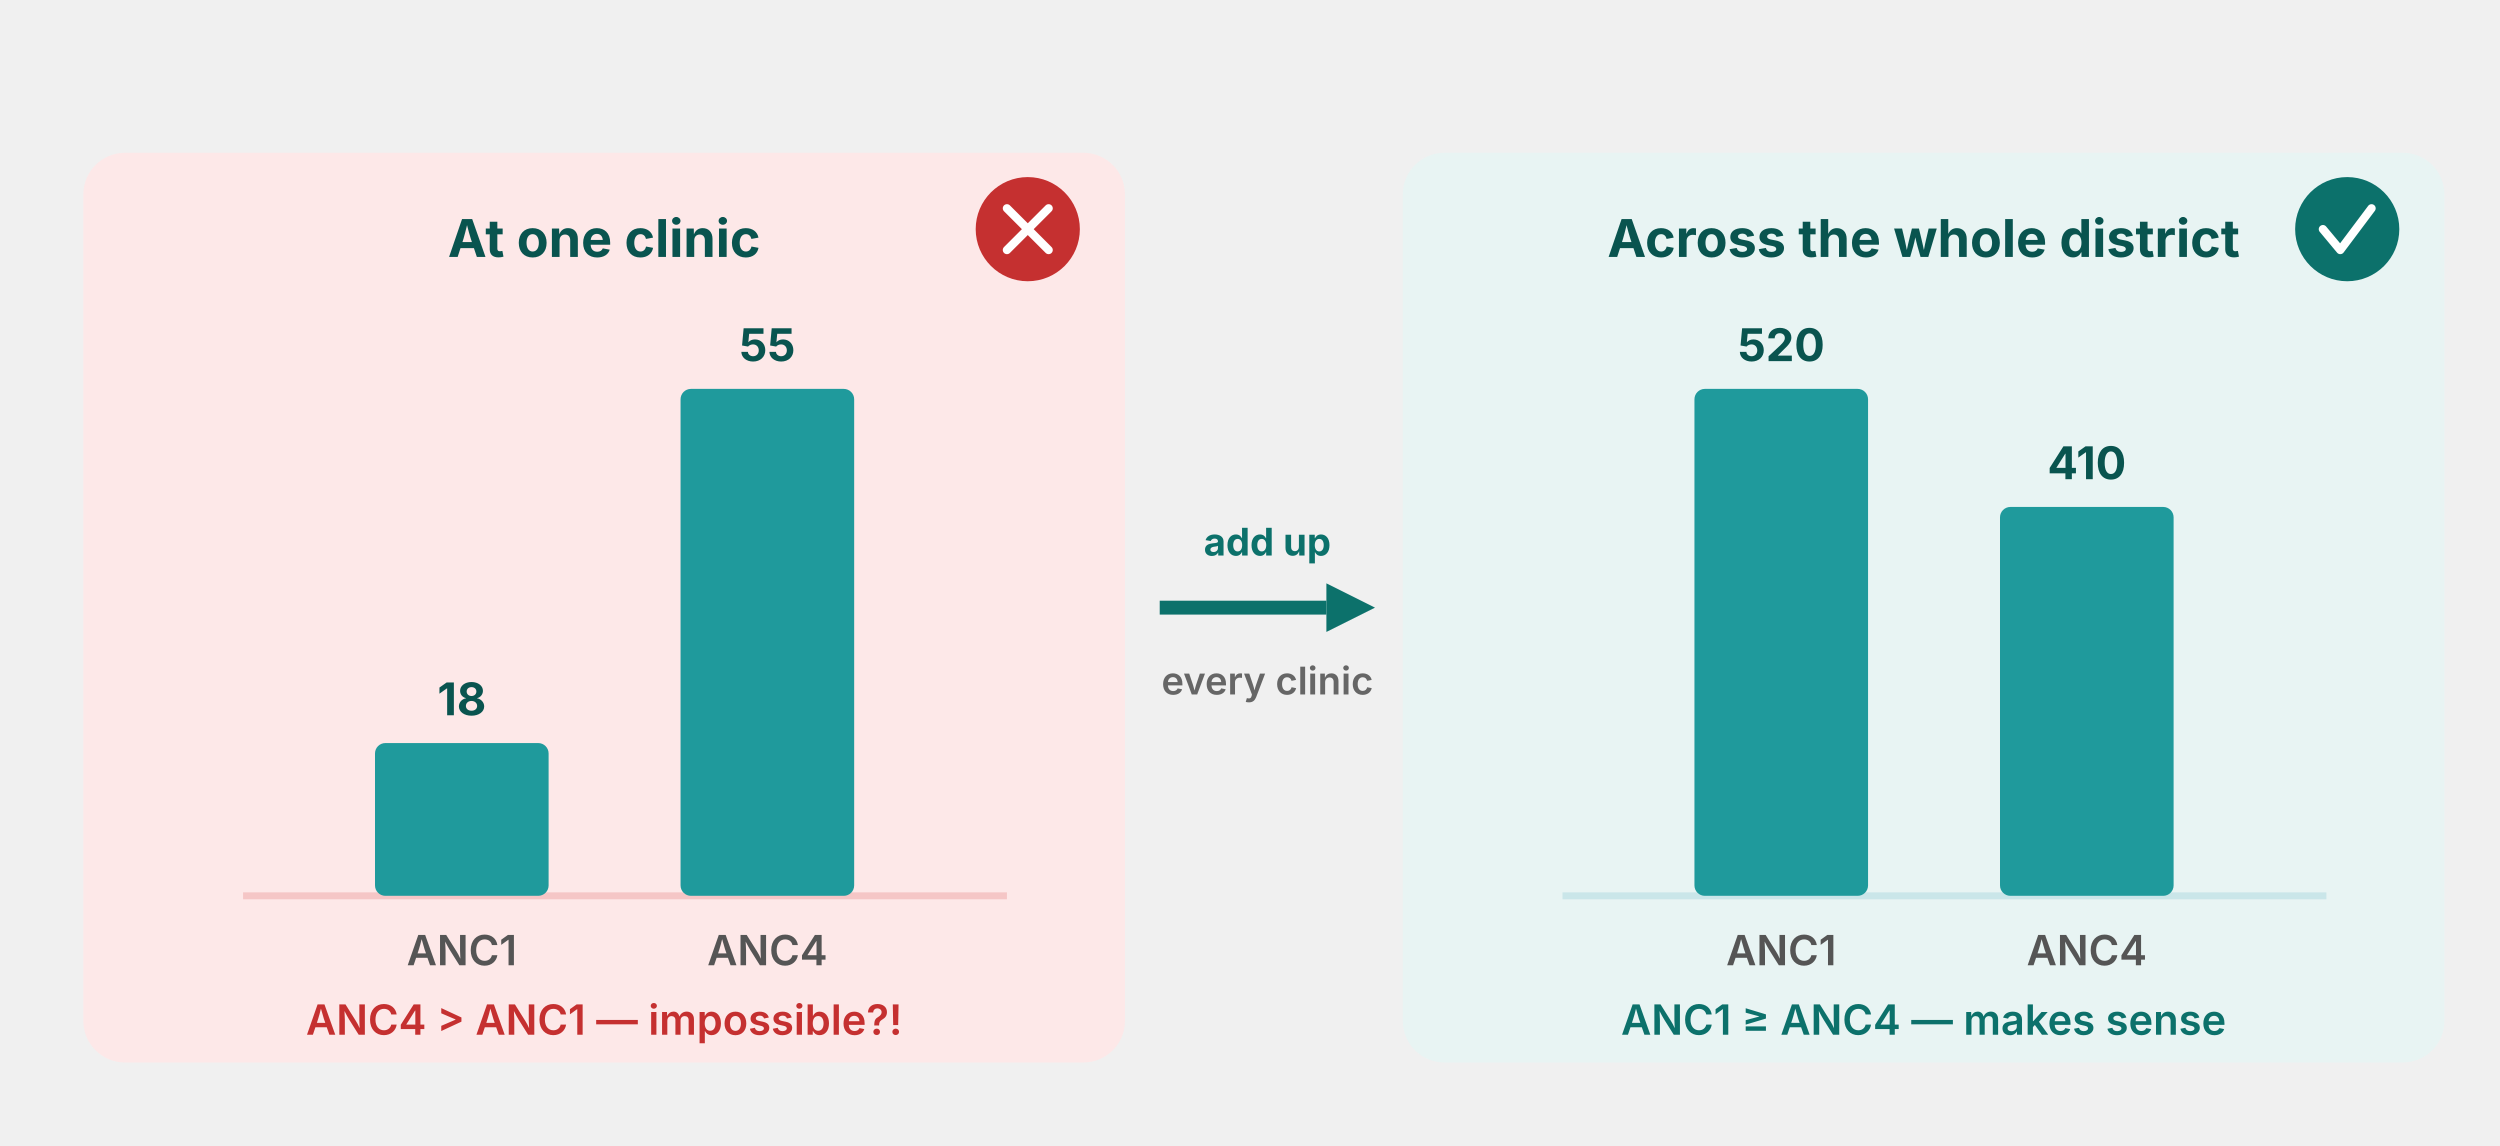
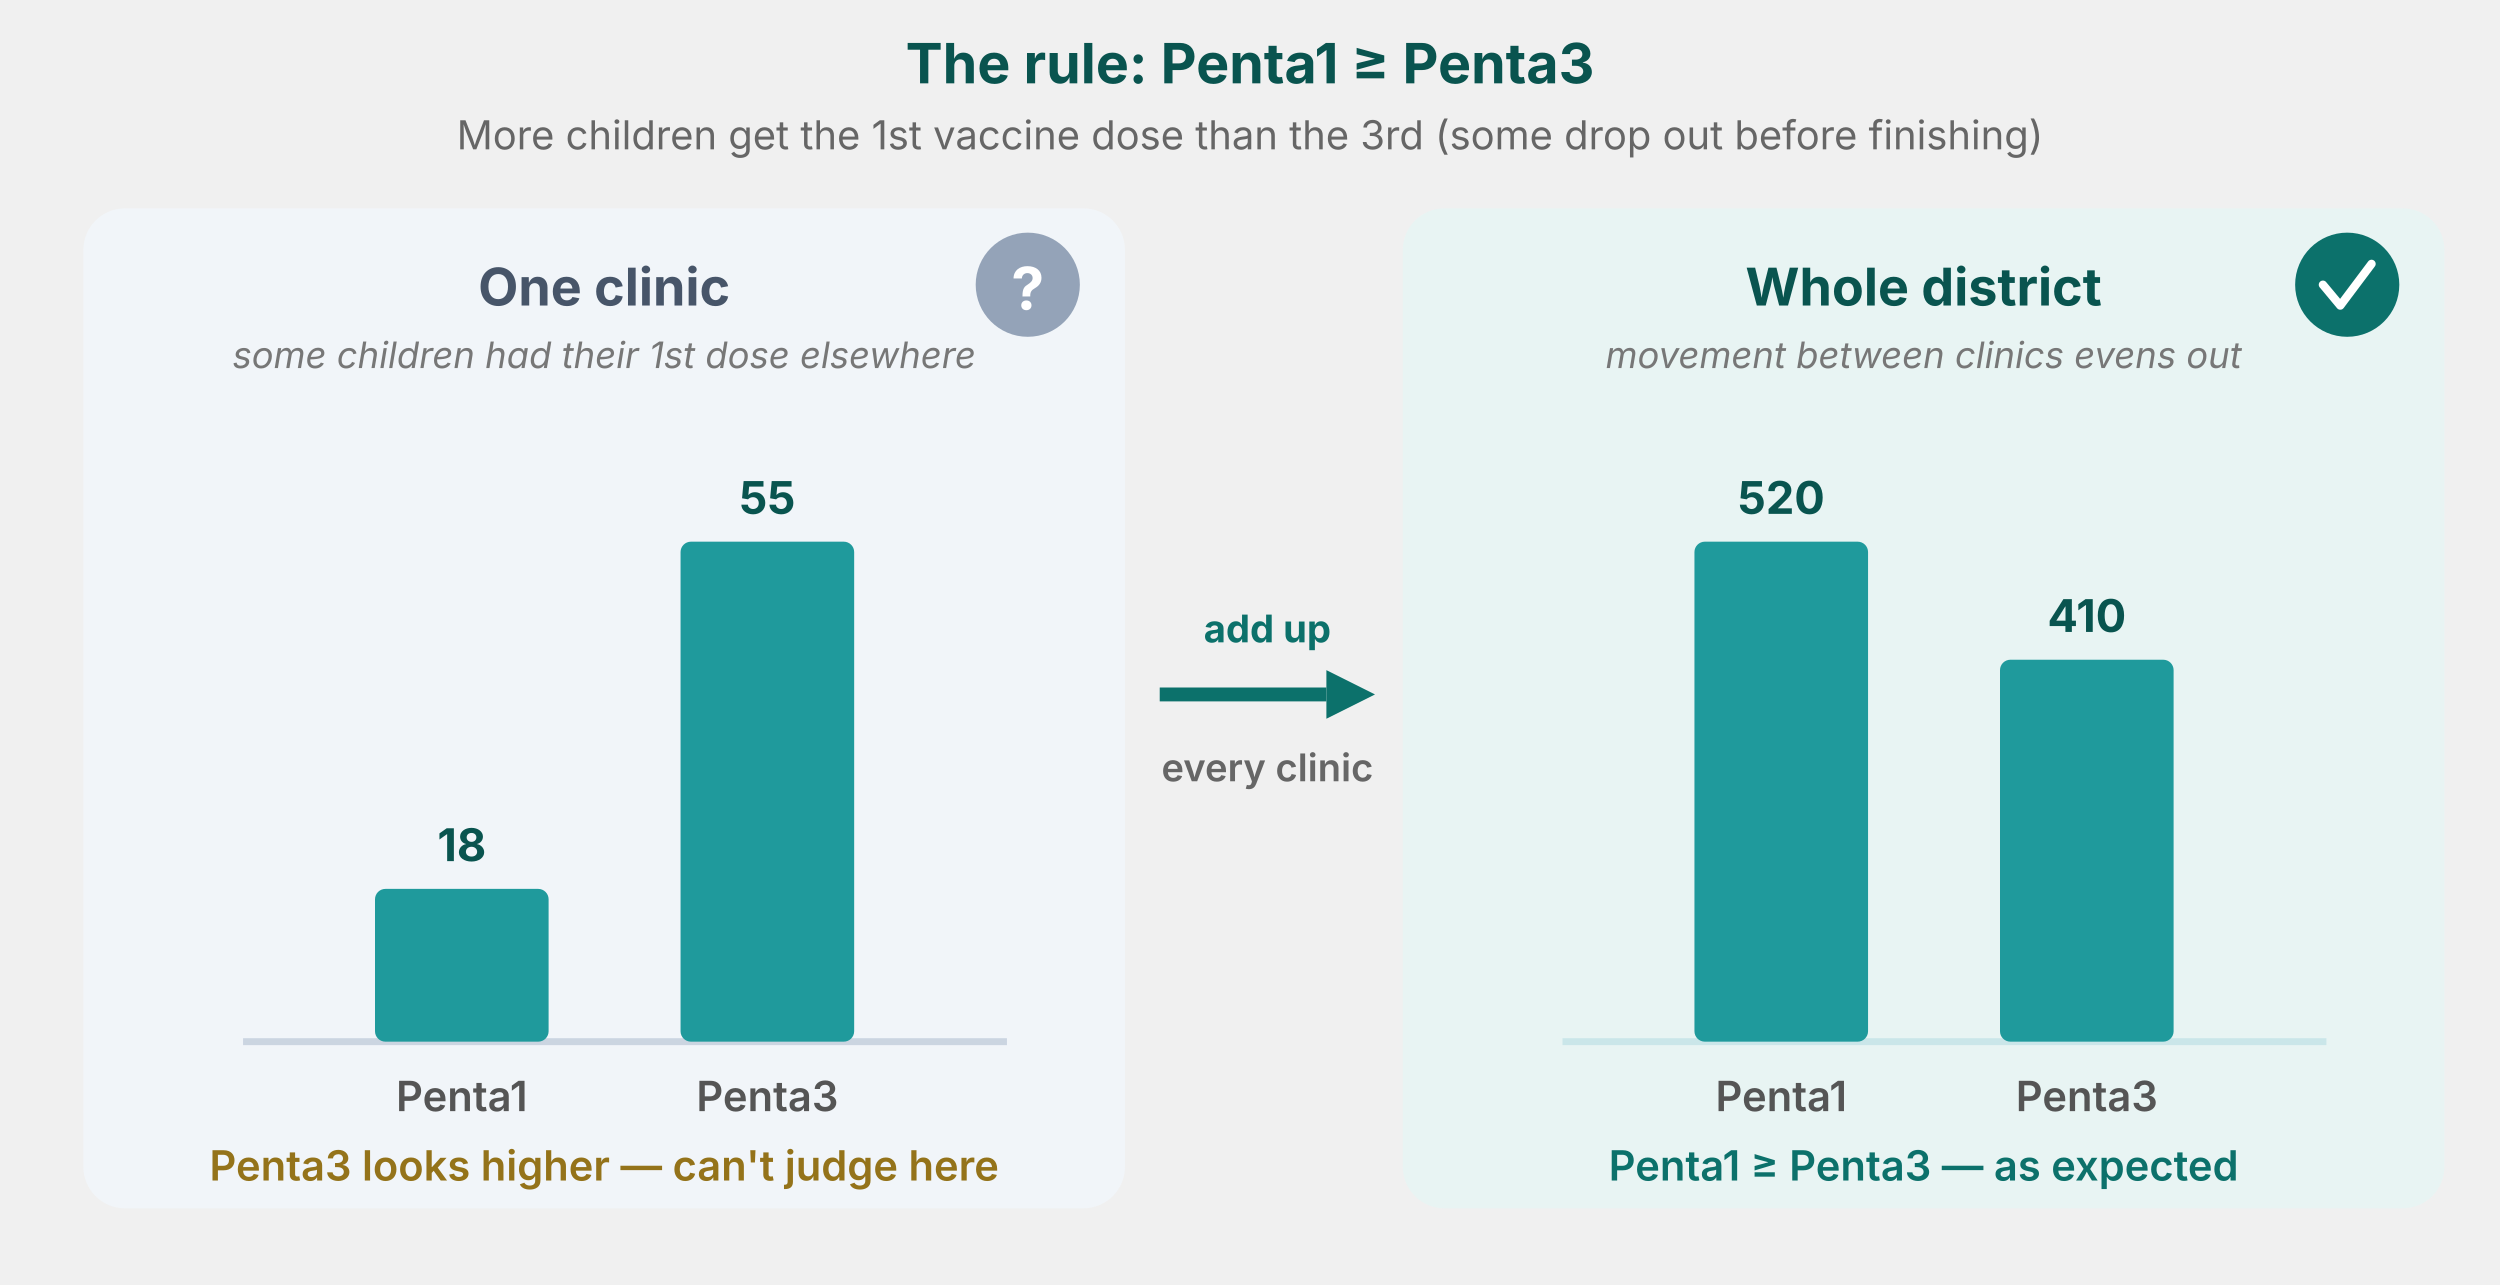
- <svg xmlns="http://www.w3.org/2000/svg" viewBox="0 0 720 330" font-family="Inter, sans-serif">
+ <svg xmlns="http://www.w3.org/2000/svg" viewBox="0 0 720 370" font-family="Inter, sans-serif">
  <defs>
    <style>
-       .panel-title { font-size: 15px; font-weight: 700; fill: #09544F; }
+       .big-title { font-size: 16px; font-weight: 700; fill: #09544F; }
+       .subtitle { font-size: 11.5px; fill: #666; }
+       .panel-title { font-size: 15px; font-weight: 700; }
+       .reason { font-size: 10.5px; font-style: italic; fill: #777; }
      .val { font-size: 13px; font-weight: 700; fill: #09544F; }
      .axlab { font-size: 12px; font-weight: 600; fill: #555; }
      .rule { font-size: 12px; font-weight: 600; }
    </style>
  </defs>
-   <rect x="24" y="44" width="300" height="262" rx="12" fill="#FDE8E8" />
-   <text class="panel-title" x="174" y="74" text-anchor="middle">At one clinic</text>
-   <line x1="70" y1="258" x2="290" y2="258" stroke="#F5C6C6" stroke-width="2" />
-   <rect x="108" y="214" width="50" height="44" rx="3" fill="#1F9A9C" />
-   <text class="val" x="133" y="206" text-anchor="middle">18</text>
-   <text class="axlab" x="133" y="278" text-anchor="middle">ANC1</text>
-   <rect x="196" y="112" width="50" height="146" rx="3" fill="#1F9A9C" />
-   <text class="val" x="221" y="104" text-anchor="middle">55</text>
-   <text class="axlab" x="221" y="278" text-anchor="middle">ANC4</text>
-   <text class="rule" x="174" y="298" text-anchor="middle" fill="#C53030">ANC4 &gt; ANC1 — impossible?!</text>
-   <circle cx="296" cy="66" r="15" fill="#C53030" />
-   <line x1="290" y1="60" x2="302" y2="72" stroke="#fff" stroke-width="2.4" stroke-linecap="round" />
-   <line x1="302" y1="60" x2="290" y2="72" stroke="#fff" stroke-width="2.4" stroke-linecap="round" />
-   <line x1="334" y1="175" x2="382" y2="175" stroke="#0C716B" stroke-width="4" />
-   <polygon points="382,168 396,175 382,182" fill="#0C716B" />
-   <text x="365" y="160" text-anchor="middle" font-size="11" font-weight="700" fill="#0C716B">add up</text>
-   <text x="365" y="200" text-anchor="middle" font-size="11" font-weight="600" fill="#666">every clinic</text>
-   <rect x="404" y="44" width="300" height="262" rx="12" fill="#E8F4F3" />
-   <text class="panel-title" x="554" y="74" text-anchor="middle">Across the whole district</text>
-   <line x1="450" y1="258" x2="670" y2="258" stroke="#CAE6E9" stroke-width="2" />
-   <rect x="488" y="112" width="50" height="146" rx="3" fill="#1F9A9C" />
-   <text class="val" x="513" y="104" text-anchor="middle">520</text>
-   <text class="axlab" x="513" y="278" text-anchor="middle">ANC1</text>
-   <rect x="576" y="146" width="50" height="112" rx="3" fill="#1F9A9C" />
-   <text class="val" x="601" y="138" text-anchor="middle">410</text>
-   <text class="axlab" x="601" y="278" text-anchor="middle">ANC4</text>
-   <text class="rule" x="554" y="298" text-anchor="middle" fill="#0C716B">ANC1 ≥ ANC4 — makes sense</text>
-   <circle cx="676" cy="66" r="15" fill="#0C716B" />
-   <polyline points="669,66 674,72 683,60" fill="none" stroke="#fff" stroke-width="2.4" stroke-linecap="round" stroke-linejoin="round" />
+   <text class="big-title" x="360" y="24" text-anchor="middle">The rule: Penta1 ≥ Penta3</text>
+   <text class="subtitle" x="360" y="43" text-anchor="middle">More children get the 1st vaccine dose than the 3rd (some drop out before finishing)</text>
+   <rect x="24" y="60" width="300" height="288" rx="12" fill="#F1F5F9" />
+   <text class="panel-title" x="174" y="88" text-anchor="middle" fill="#475569">One clinic</text>
+   <text class="reason" x="174" y="106" text-anchor="middle">some children had their 1st dose elsewhere</text>
+   <line x1="70" y1="300" x2="290" y2="300" stroke="#CBD5E1" stroke-width="2" />
+   <rect x="108" y="256" width="50" height="44" rx="3" fill="#1F9A9C" />
+   <text class="val" x="133" y="248" text-anchor="middle">18</text>
+   <text class="axlab" x="133" y="320" text-anchor="middle">Penta1</text>
+   <rect x="196" y="156" width="50" height="144" rx="3" fill="#1F9A9C" />
+   <text class="val" x="221" y="148" text-anchor="middle">55</text>
+   <text class="axlab" x="221" y="320" text-anchor="middle">Penta3</text>
+   <text class="rule" x="174" y="340" text-anchor="middle" fill="#94731A">Penta3 looks higher — can't judge here</text>
+   <circle cx="296" cy="82" r="15" fill="#94A3B8" />
+   <text x="296" y="83" text-anchor="middle" dominant-baseline="central" font-size="17" font-weight="700" fill="#fff">?</text>
+   <line x1="334" y1="200" x2="382" y2="200" stroke="#0C716B" stroke-width="4" />
+   <polygon points="382,193 396,200 382,207" fill="#0C716B" />
+   <text x="365" y="185" text-anchor="middle" font-size="11" font-weight="700" fill="#0C716B">add up</text>
+   <text x="365" y="225" text-anchor="middle" font-size="11" font-weight="600" fill="#666">every clinic</text>
+   <rect x="404" y="60" width="300" height="288" rx="12" fill="#E8F4F3" />
+   <text class="panel-title" x="554" y="88" text-anchor="middle" fill="#09544F">Whole district</text>
+   <text class="reason" x="554" y="106" text-anchor="middle">movement between clinics evens out</text>
+   <line x1="450" y1="300" x2="670" y2="300" stroke="#CAE6E9" stroke-width="2" />
+   <rect x="488" y="156" width="50" height="144" rx="3" fill="#1F9A9C" />
+   <text class="val" x="513" y="148" text-anchor="middle">520</text>
+   <text class="axlab" x="513" y="320" text-anchor="middle">Penta1</text>
+   <rect x="576" y="190" width="50" height="110" rx="3" fill="#1F9A9C" />
+   <text class="val" x="601" y="182" text-anchor="middle">410</text>
+   <text class="axlab" x="601" y="320" text-anchor="middle">Penta3</text>
+   <text class="rule" x="554" y="340" text-anchor="middle" fill="#0C716B">Penta1 ≥ Penta3 — as expected</text>
+   <circle cx="676" cy="82" r="15" fill="#0C716B" />
+   <polyline points="669,82 674,88 683,76" fill="none" stroke="#fff" stroke-width="2.4" stroke-linecap="round" stroke-linejoin="round" />
</svg>
